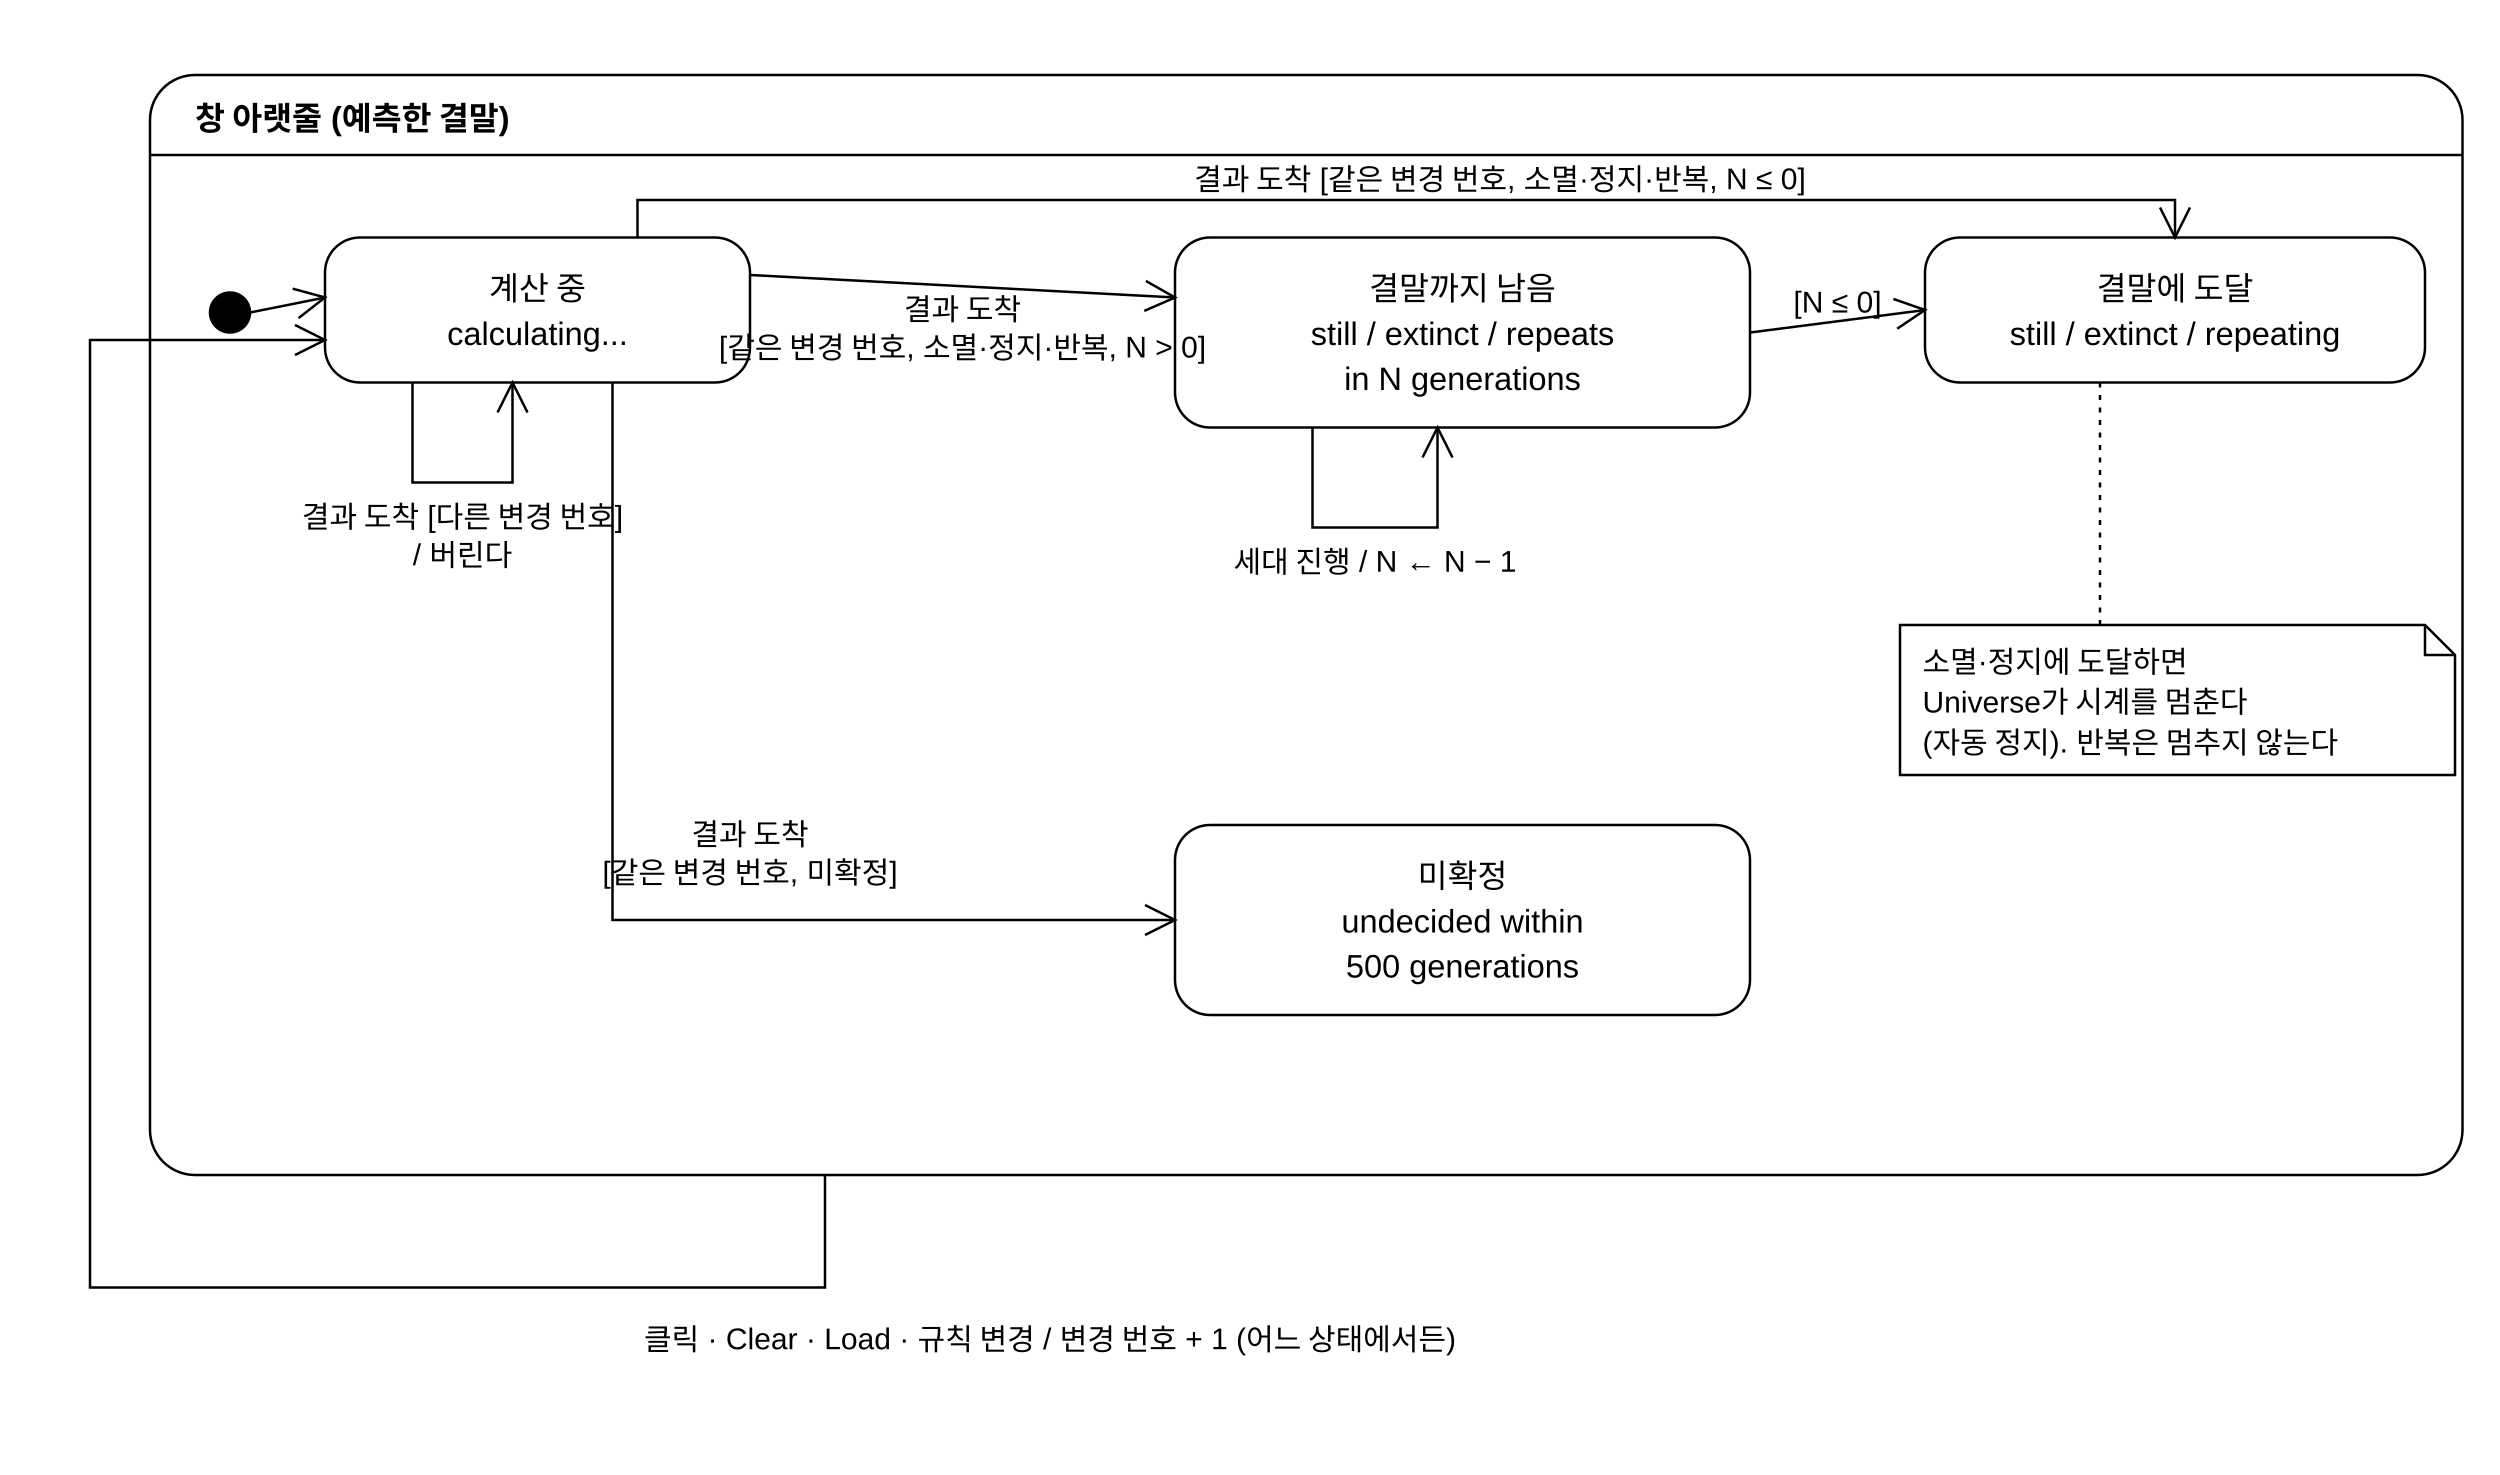
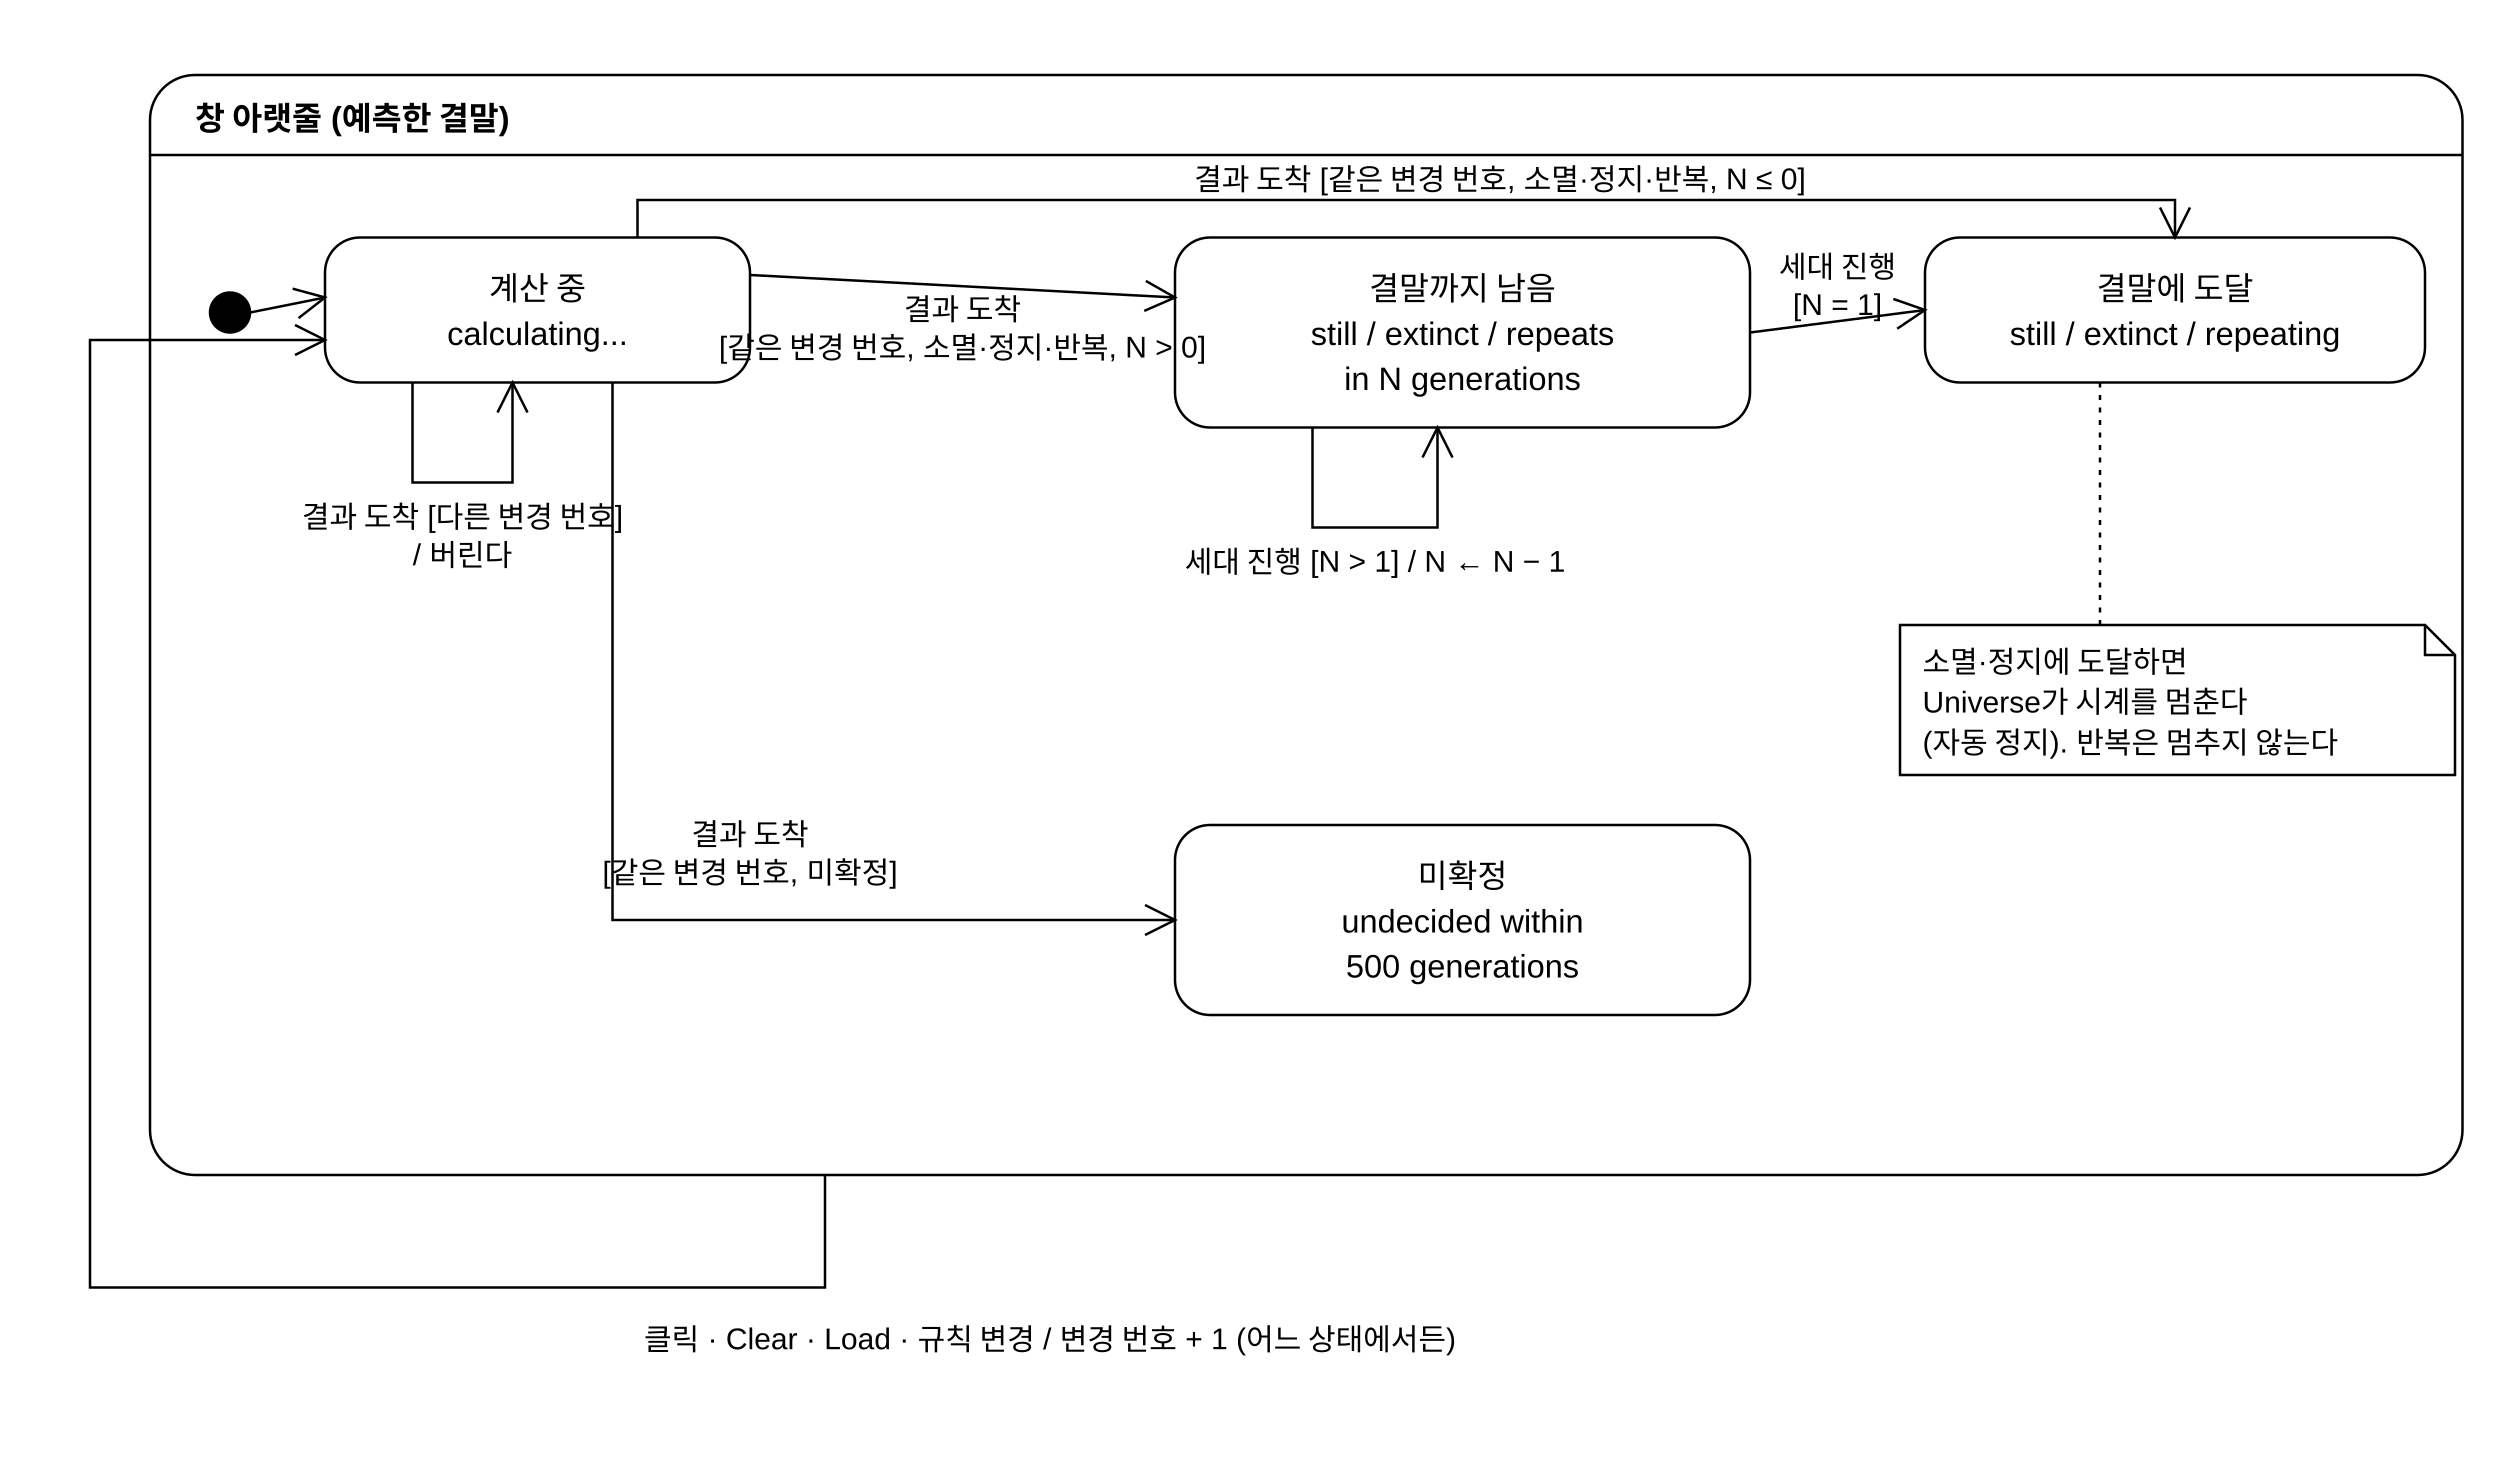
<svg xmlns="http://www.w3.org/2000/svg" width="1000" height="590" viewBox="0 0 1000 590" font-family="Arial, 'Apple SD Gothic Neo', sans-serif" fill="none" stroke="#000" stroke-width="1">
  <defs>
    <marker id="m-open" viewBox="0 0 14 14" refX="13" refY="7" markerWidth="14" markerHeight="14" orient="auto-start-reverse" markerUnits="userSpaceOnUse">
      <path d="M1,1 L13,7 L1,13" fill="none" stroke="#000" stroke-width="1" />
    </marker>
    <marker id="m-tri" viewBox="0 0 16 16" refX="15" refY="8" markerWidth="16" markerHeight="16" orient="auto-start-reverse" markerUnits="userSpaceOnUse">
      <path d="M1,1 L15,8 L1,15 Z" fill="#fff" stroke="#000" stroke-width="1" />
    </marker>
    <marker id="m-fill" viewBox="0 0 14 14" refX="13" refY="7" markerWidth="12" markerHeight="12" orient="auto-start-reverse" markerUnits="userSpaceOnUse">
      <path d="M1,1 L13,7 L1,13 Z" fill="#000" stroke="none" />
    </marker>
    <marker id="m-dia-fill" viewBox="0 0 20 12" refX="1" refY="6" markerWidth="20" markerHeight="12" orient="auto" markerUnits="userSpaceOnUse">
      <path d="M1,6 L10,1 L19,6 L10,11 Z" fill="#000" stroke="#000" />
    </marker>
    <marker id="m-dia" viewBox="0 0 20 12" refX="1" refY="6" markerWidth="20" markerHeight="12" orient="auto" markerUnits="userSpaceOnUse">
      <path d="M1,6 L10,1 L19,6 L10,11 Z" fill="#fff" stroke="#000" />
    </marker>
  </defs>
  <rect width="1000" height="590" fill="#fff" stroke="none" />
  <rect x="60" y="30" width="925" height="440" rx="18" fill="#fff" />
  <text x="78" y="52" font-size="13" fill="#000" font-weight="bold" stroke="none">창 아랫줄 (예측한 결말)</text>
  <line x1="60" y1="62" x2="985" y2="62" />
  <circle cx="92" cy="125" r="8" fill="#000" />
  <rect x="130" y="95" width="170" height="58" rx="14" fill="#fff" />
  <text x="215" y="120" font-size="13" fill="#000" text-anchor="middle" stroke="none">계산 중</text>
  <text x="215" y="138" font-size="13" fill="#000" text-anchor="middle" stroke="none">calculating...</text>
  <rect x="470" y="95" width="230" height="76" rx="14" fill="#fff" />
  <text x="585" y="120" font-size="13" fill="#000" text-anchor="middle" stroke="none">결말까지 남음</text>
  <text x="585" y="138" font-size="13" fill="#000" text-anchor="middle" stroke="none">still / extinct / repeats</text>
  <text x="585" y="156" font-size="13" fill="#000" text-anchor="middle" stroke="none">in N generations</text>
  <rect x="770" y="95" width="200" height="58" rx="14" fill="#fff" />
  <text x="870" y="120" font-size="13" fill="#000" text-anchor="middle" stroke="none">결말에 도달</text>
  <text x="870" y="138" font-size="13" fill="#000" text-anchor="middle" stroke="none">still / extinct / repeating</text>
  <rect x="470" y="330" width="230" height="76" rx="14" fill="#fff" />
  <text x="585" y="355" font-size="13" fill="#000" text-anchor="middle" stroke="none">미확정</text>
  <text x="585" y="373" font-size="13" fill="#000" text-anchor="middle" stroke="none">undecided within</text>
  <text x="585" y="391" font-size="13" fill="#000" text-anchor="middle" stroke="none">500 generations</text>
  <path d="M100,125 L130,119" marker-end="url(#m-open)" />
  <path d="M300,110 L470,119" marker-end="url(#m-open)" />
  <text x="385" y="128" font-size="12" fill="#000" text-anchor="middle" stroke="none">결과 도착</text>
  <text x="385" y="143" font-size="12" fill="#000" text-anchor="middle" stroke="none">[같은 변경 번호, 소멸·정지·반복, N &gt; 0]</text>
  <polyline points="255,95 255,80 870,80 870,95" marker-end="url(#m-open)" />
  <text x="600" y="76" font-size="12" fill="#000" text-anchor="middle" stroke="none">결과 도착 [같은 변경 번호, 소멸·정지·반복, N ≤ 0]</text>
  <path d="M245,153 L245,368 L470,368" marker-end="url(#m-open)" />
  <text x="300" y="338" font-size="12" fill="#000" text-anchor="middle" stroke="none">결과 도착</text>
  <text x="300" y="353" font-size="12" fill="#000" text-anchor="middle" stroke="none">[같은 변경 번호, 미확정]</text>
  <path d="M700,133 L770,124" marker-end="url(#m-open)" />
-   <text x="735" y="125" font-size="12" fill="#000" text-anchor="middle" stroke="none">[N ≤ 0]</text>
+   <text x="735" y="111" font-size="12" fill="#000" text-anchor="middle" stroke="none">세대 진행</text>
+   <text x="735" y="126" font-size="12" fill="#000" text-anchor="middle" stroke="none">[N = 1]</text>
  <path d="M525,171 L525,211 L575,211 L575,171" marker-end="url(#m-open)" />
-   <text x="550" y="229" font-size="12" fill="#000" text-anchor="middle" stroke="none">세대 진행 / N ← N − 1</text>
+   <text x="550" y="229" font-size="12" fill="#000" text-anchor="middle" stroke="none">세대 진행 [N &gt; 1] / N ← N − 1</text>
  <path d="M165,153 L165,193 L205,193 L205,153" marker-end="url(#m-open)" />
  <text x="185" y="211" font-size="12" fill="#000" text-anchor="middle" stroke="none">결과 도착 [다른 변경 번호]</text>
  <text x="185" y="226" font-size="12" fill="#000" text-anchor="middle" stroke="none">/ 버린다</text>
  <path d="M330,470 L330,515 L36,515 L36,136 L130,136" marker-end="url(#m-open)" />
  <text x="420" y="540" font-size="12" fill="#000" text-anchor="middle" stroke="none">클릭 · Clear · Load · 규칙 변경 / 변경 번호 + 1   (어느 상태에서든)</text>
  <path d="M760,250 h210 l12,12 v48 h-222 z" fill="#fff" />
  <path d="M970,250 v12 h12" />
  <text x="769" y="269" font-size="12" fill="#000" stroke="none">소멸·정지에 도달하면</text>
  <text x="769" y="285" font-size="12" fill="#000" stroke="none">Universe가 시계를 멈춘다</text>
  <text x="769" y="301" font-size="12" fill="#000" stroke="none">(자동 정지). 반복은 멈추지 않는다</text>
  <line x1="840" y1="250" x2="840" y2="153" stroke-dasharray="2 3" />
</svg>
